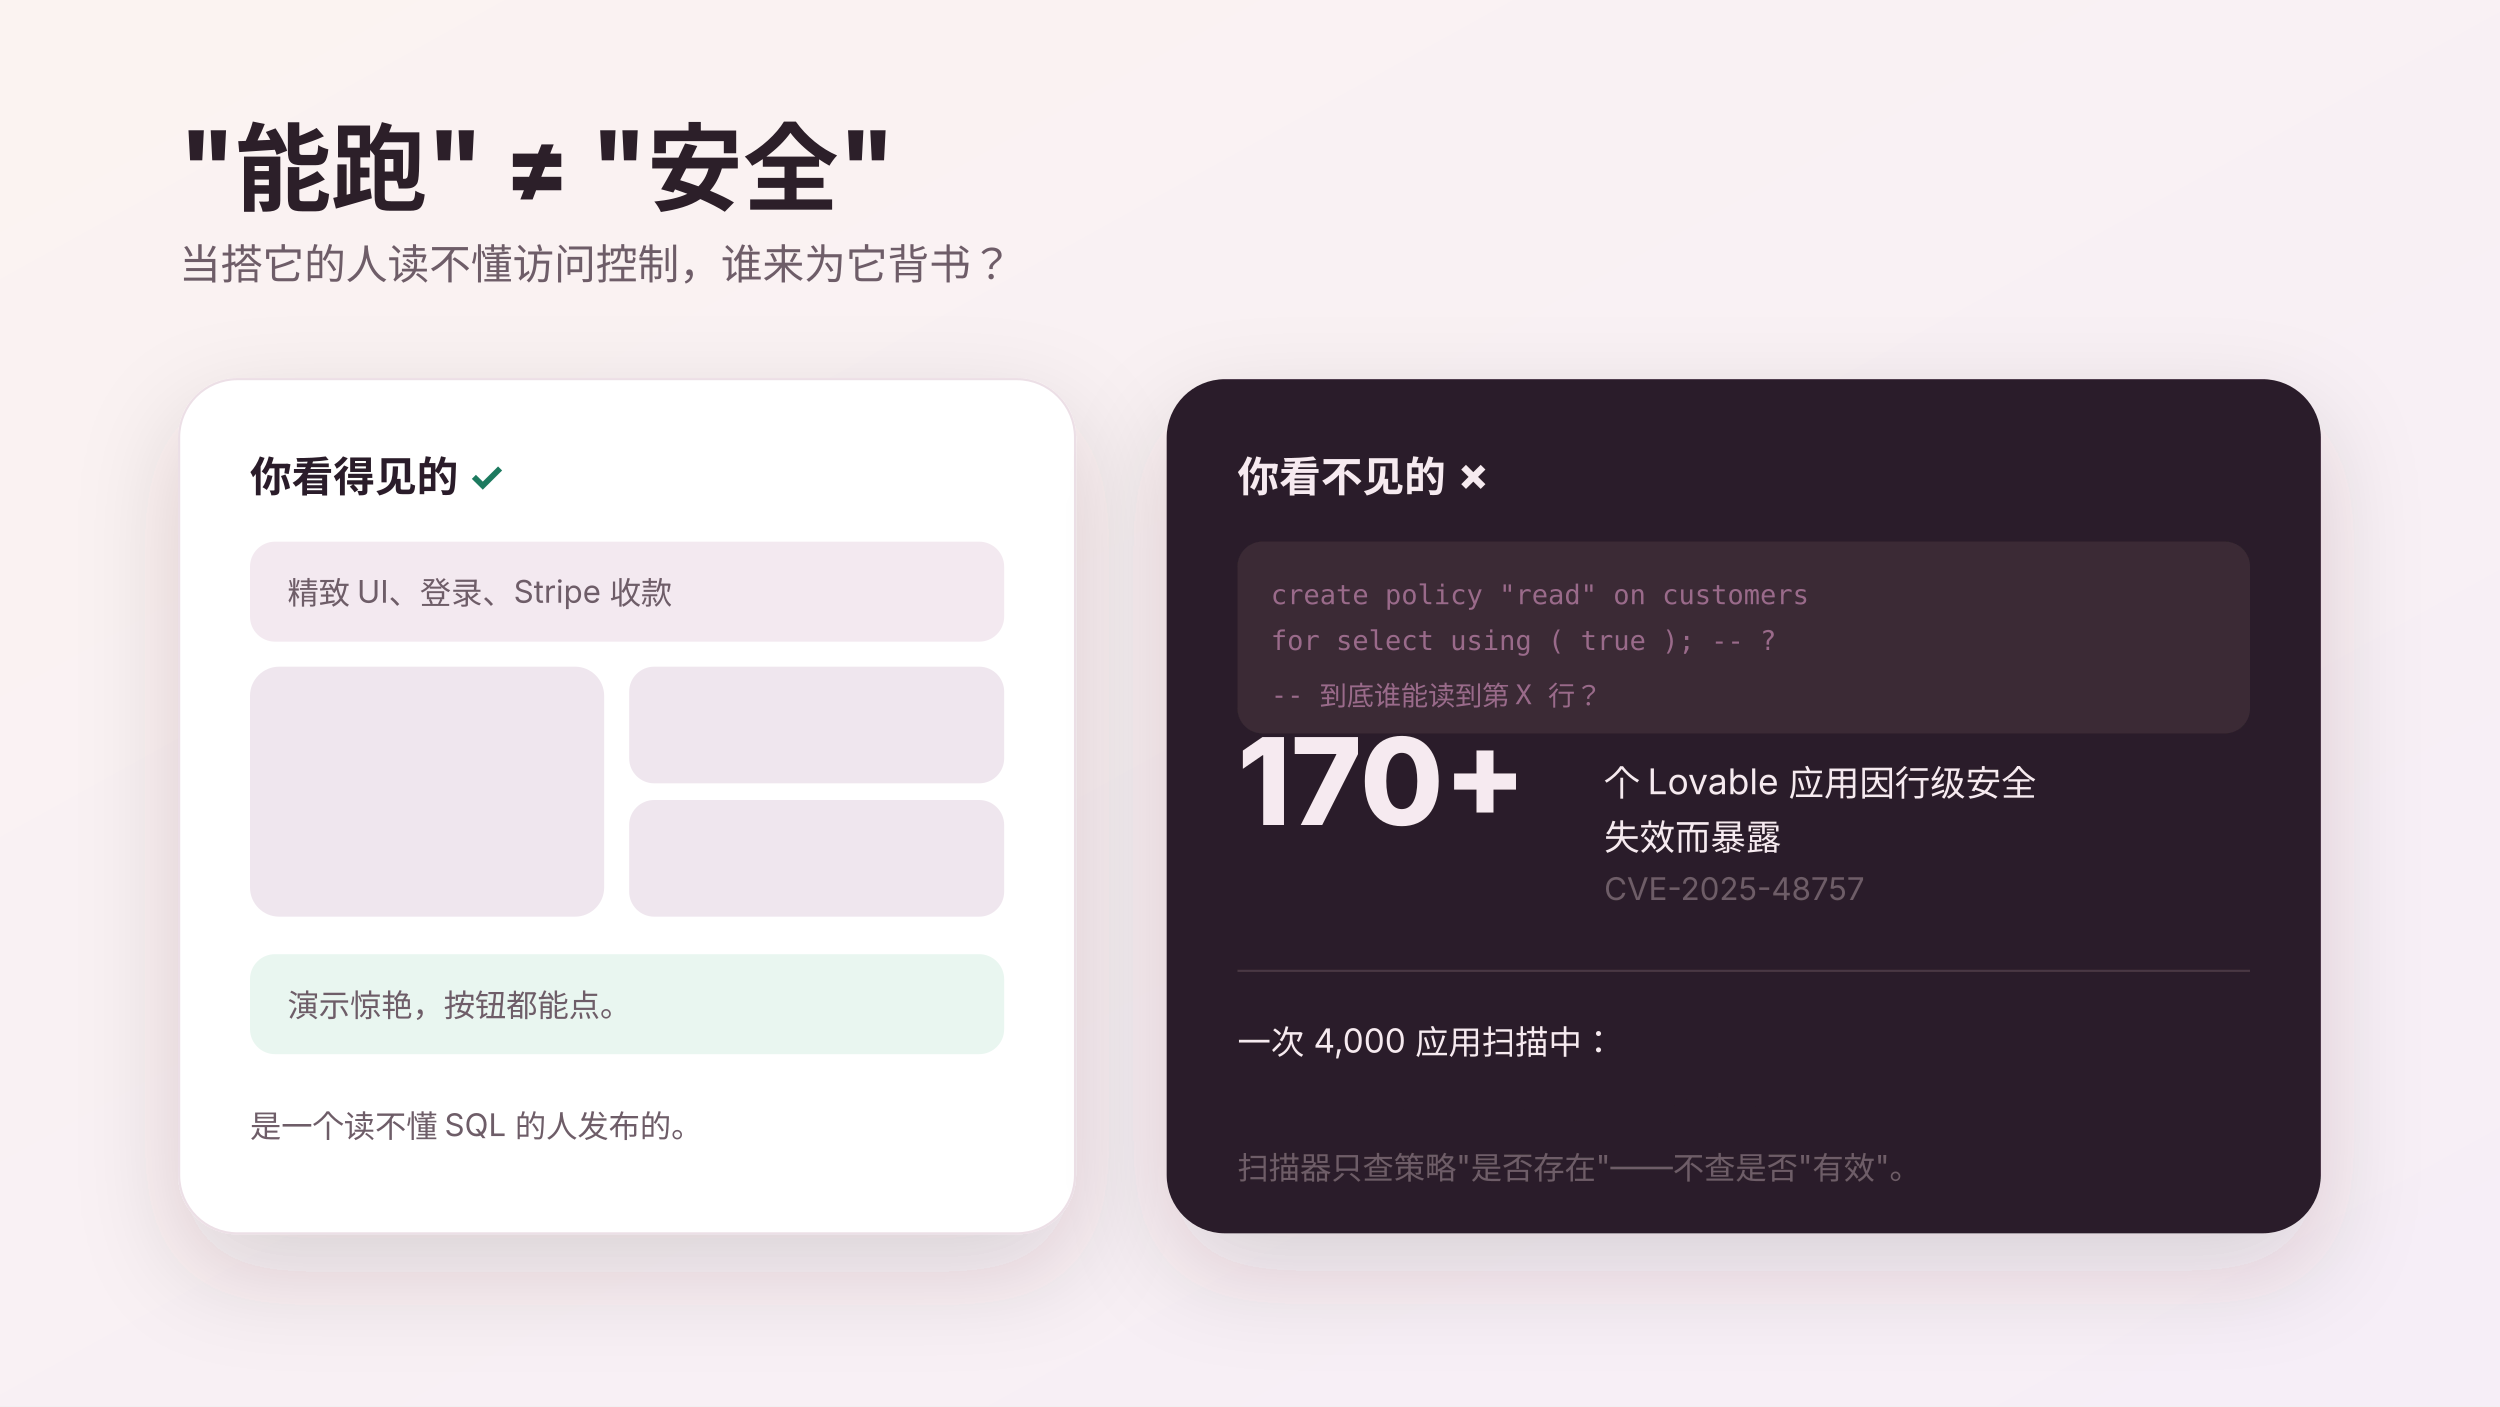
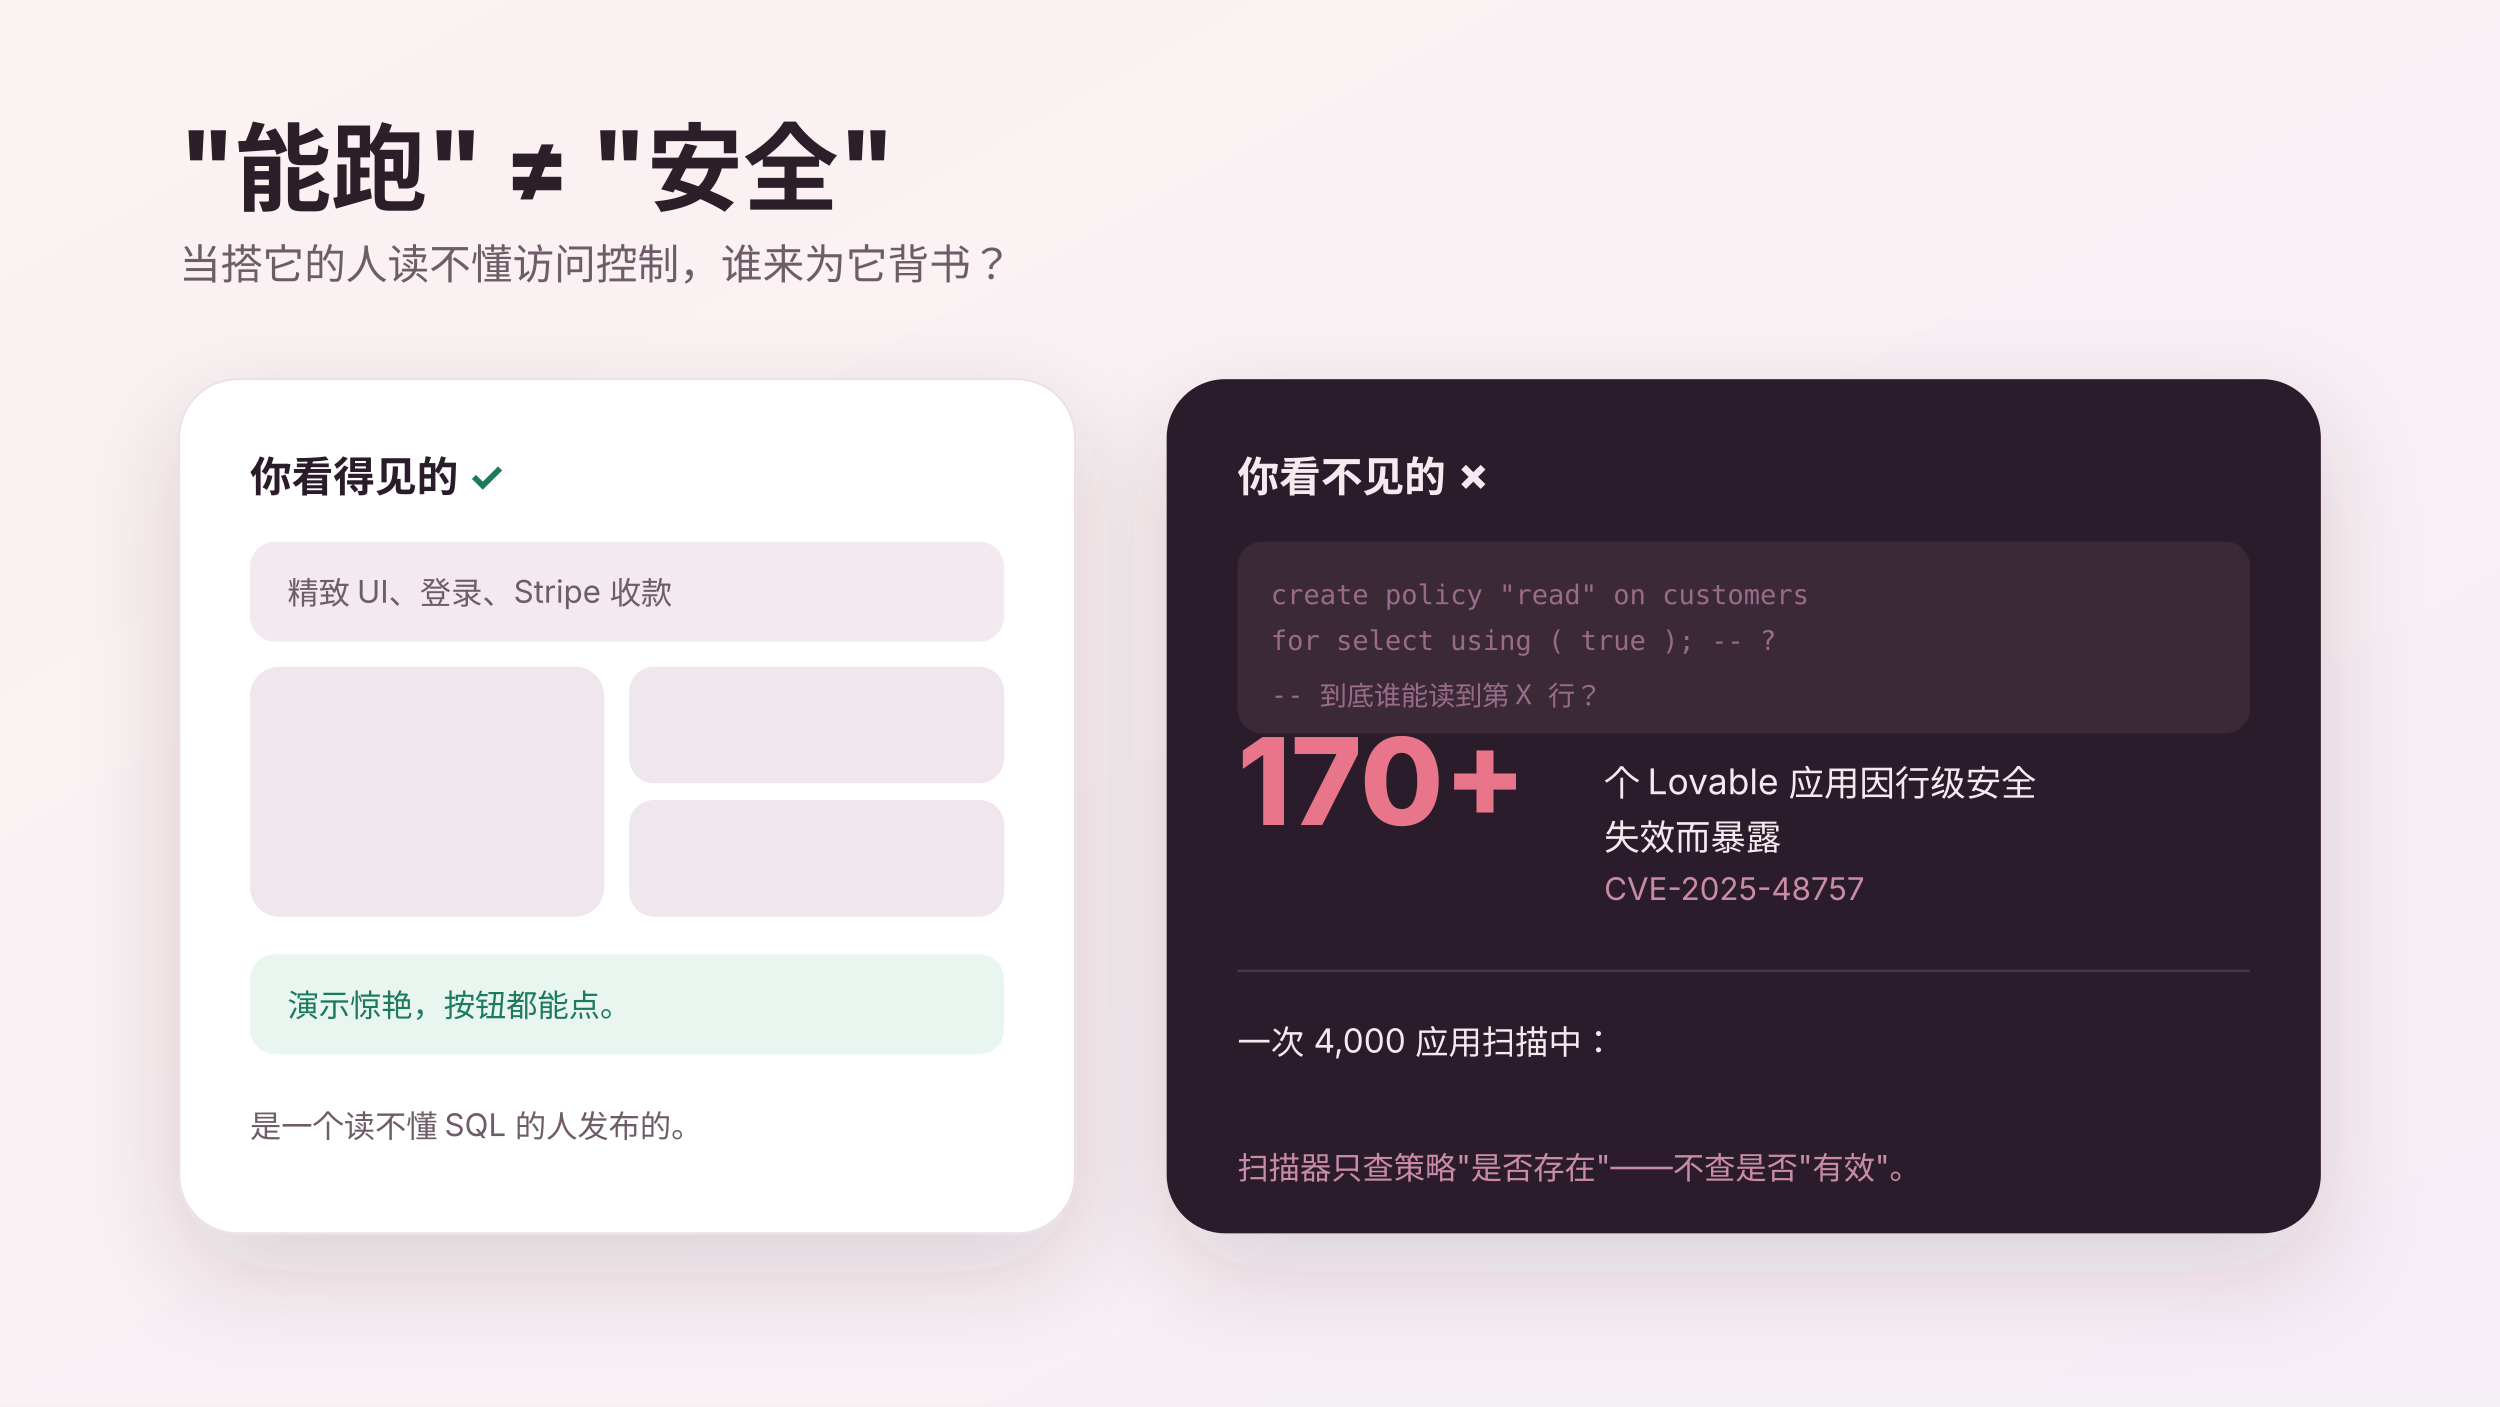
<svg xmlns="http://www.w3.org/2000/svg" viewBox="0 0 1200 675" role="img" aria-label="能跑不等于安全">
  <defs>
    <linearGradient id="bg" x1="0" x2="1" y1="0" y2="1">
      <stop stop-color="#fbf3f1" />
      <stop offset="1" stop-color="#f6eef7" />
    </linearGradient>
    <filter id="shadow" x="-20%" y="-20%" width="140%" height="150%">
      <feDropShadow dx="0" dy="18" stdDeviation="24" flood-color="#3a2330" flood-opacity=".16" />
    </filter>
    <style>
      text{font-family:-apple-system,BlinkMacSystemFont,"Segoe UI","PingFang SC","Microsoft YaHei",sans-serif;fill:#2c1f29}.title{font-size:46px;font-weight:780}.sub{font-size:20px;fill:#6e5d68}.label{font-size:20px;font-weight:720}.tiny{font-size:15px;fill:#6e5d68}.mono{font-family:ui-monospace,SFMono-Regular,Menlo,monospace;font-size:13px;fill:#9a6b8a}.ok{fill:#1d7a5f}.invert{fill:#f6eaf0}
    </style>
  </defs>
  <rect width="1200" height="675" fill="url(#bg)" />
  <text x="86" y="96" class="title">"能跑" ≠ "安全"</text>
  <text x="86" y="134" class="sub">当搭它的人读不懂访问控制，谁来为它背书？</text>
  <g transform="translate(86 182)" filter="url(#shadow)">
    <rect width="430" height="410" rx="28" fill="#ffffff" stroke="#ecdfe6" />
    <text x="34" y="54" class="label">你看得见的 <tspan class="ok">✓</tspan>
    </text>
    <rect x="34" y="78" width="362" height="48" rx="12" fill="#f3e9f0" />
    <text x="52" y="108" class="tiny">精致 UI、登录、Stripe 收款</text>
    <rect x="34" y="138" width="170" height="120" rx="14" fill="#efe6ee" />
    <rect x="216" y="138" width="180" height="56" rx="12" fill="#efe6ee" />
    <rect x="216" y="202" width="180" height="56" rx="12" fill="#efe6ee" />
    <rect x="34" y="276" width="362" height="48" rx="12" fill="#e9f6f0" />
-     <text x="52" y="306" class="tiny" fill="#1d7a5f">演示惊艳，按钮都能点。</text>
+     <text x="52" y="306" class="tiny" style="fill:#1d7a5f">演示惊艳，按钮都能点。</text>
    <text x="34" y="364" class="tiny">是一个读不懂 SQL 的人发布的。</text>
  </g>
  <g transform="translate(560 182)" filter="url(#shadow)">
    <rect width="554" height="410" rx="28" fill="#2c1f29" />
    <text x="34" y="54" class="invert" font-size="20" font-weight="760">你看不见的 ✗</text>
    <rect x="34" y="78" width="486" height="92" rx="12" fill="#3a2a36" />
    <text x="50" y="108" class="mono">create policy "read" on customers</text>
    <text x="50" y="130" class="mono">  for select using ( true );  -- ?</text>
    <text x="50" y="156" class="mono">-- 到底谁能读到第 X 行？</text>
-     <text x="34" y="214" class="invert" font-size="58" font-weight="800" fill="#e8758a">170+</text>
+     <text x="34" y="214" class="invert" style="fill:#e8758a" font-size="58" font-weight="800">170+</text>
    <text x="210" y="200" class="invert" font-size="17">个 Lovable 应用因行级安全</text>
    <text x="210" y="226" class="invert" font-size="17">失效而暴露</text>
-     <text x="210" y="250" class="tiny" fill="#c98ba8">CVE-2025-48757</text>
+     <text x="210" y="250" class="tiny" style="fill:#c98ba8">CVE-2025-48757</text>
    <line x1="34" y1="284" x2="520" y2="284" stroke="#4a3744" />
    <text x="34" y="324" class="invert" font-size="16">一次 4,000 应用扫描中：</text>
    <text x="34" y="356" font-size="16" fill="#e8758a">175 个泄露实时 PII · 400+ 暴露密钥</text>
-     <text x="34" y="384" class="tiny" fill="#c98ba8">扫描器只查策略"是否存在"——不查是否"有效"。</text>
+     <text x="34" y="384" class="tiny" style="fill:#c98ba8">扫描器只查策略"是否存在"——不查是否"有效"。</text>
  </g>
</svg>
